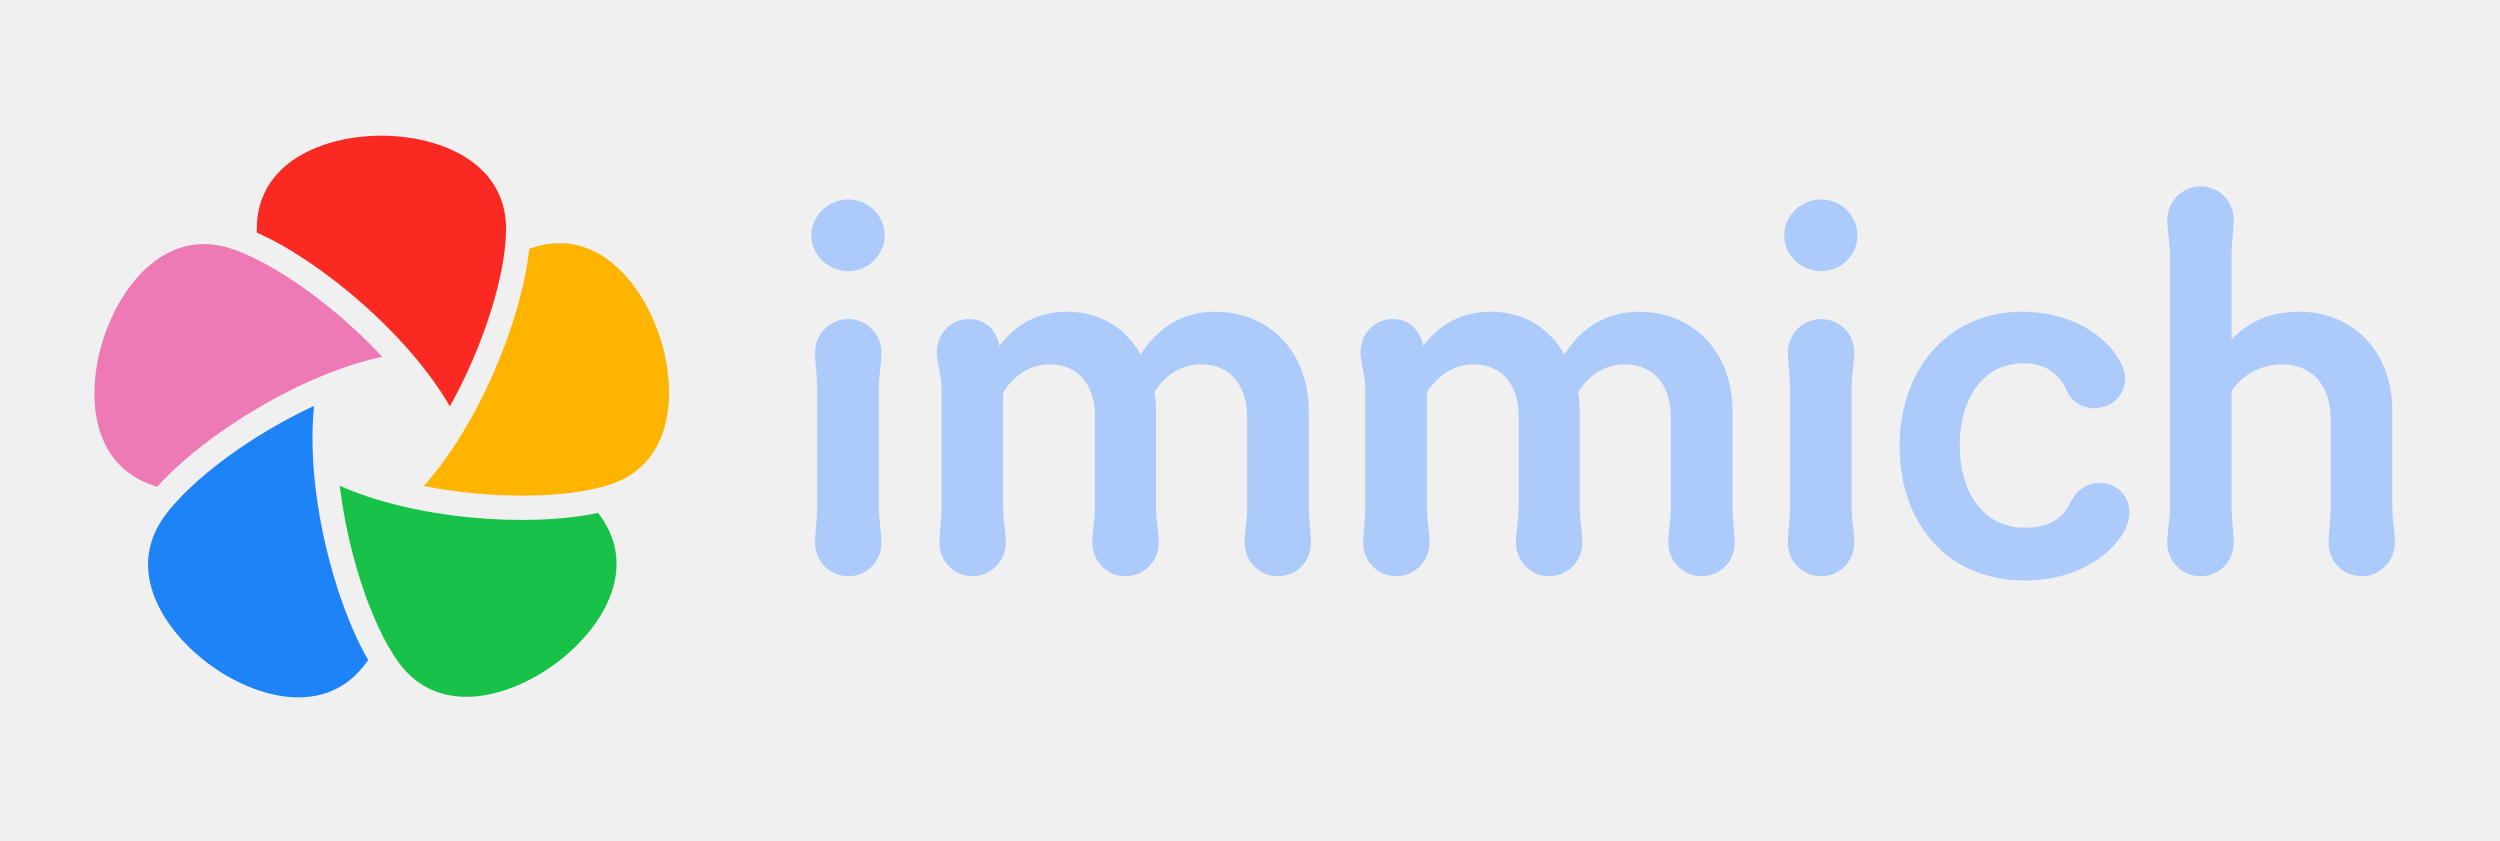
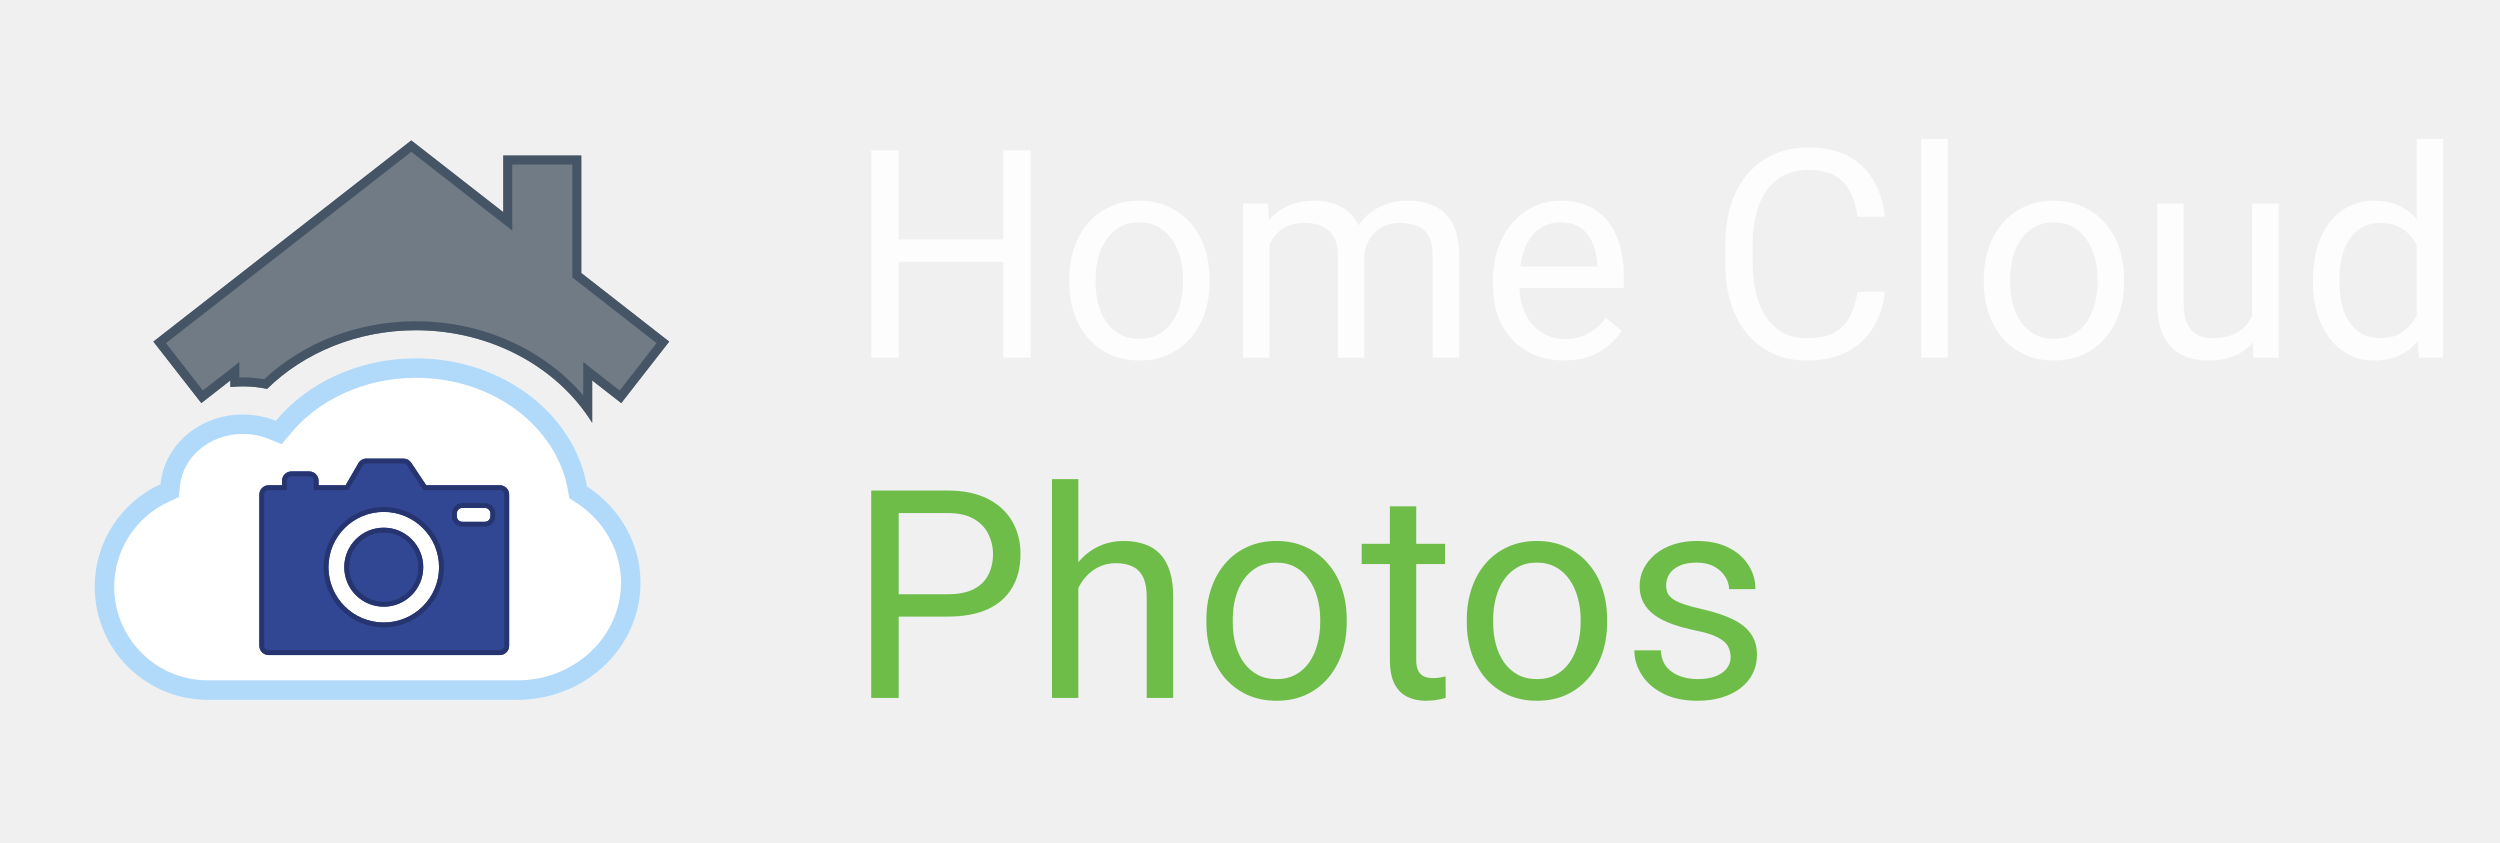
- <svg xmlns="http://www.w3.org/2000/svg" version="1.1" id="Router_Medium_x5F_Black_00000159464448132936669960000002337362428709113490_" x="0px" y="0px" viewBox="0 0 792 266.25" style="enable-background:new 0 0 792 266.25;" xml:space="preserve">
-   <g>
-     <path class="st0" style="fill:#ACCBFA;" d="M268.73,63.18c6.34,0,11.52,5.18,11.52,11.35c0,6.34-5.18,11.35-11.52,11.35s-11.69-5.01-11.69-11.35   C257.04,68.36,262.39,63.18,268.73,63.18z M258.88,122.45c0-3.01-0.67-7.85-0.67-10.68c0-6.01,4.67-10.68,10.52-10.68   c5.84,0,10.52,4.67,10.52,10.68c0,2.84-0.83,7.68-0.83,10.68v38.73c0,3.01,0.83,7.85,0.83,10.68c0,6.01-4.67,10.68-10.52,10.68   c-5.84,0-10.52-4.67-10.52-10.68c0-2.84,0.67-7.68,0.67-10.68V122.45z" />
-     <path class="st0" style="fill:#ACCBFA;" d="M394.28,171.87c0-2.84,0.83-7.68,0.83-10.68V132.3c0-10.18-5.34-16.86-14.52-16.86c-6.01,0-11.35,3-14.86,8.85   c0.33,1.84,0.5,3.67,0.5,5.68v31.22c0,3.01,0.83,7.85,0.83,10.68c0,6.01-4.67,10.68-10.68,10.68c-5.51,0-10.35-4.67-10.35-10.68   c0-2.84,0.83-7.68,0.83-10.68V131.8c0-3.17-0.5-6.01-1.67-8.51c-2.17-4.84-6.51-7.85-12.52-7.85c-6.18,0-11.19,3.17-14.86,8.85   v36.9c0,3.01,0.83,7.85,0.83,10.68c0,6.01-4.84,10.68-10.52,10.68c-5.84,0-10.52-4.67-10.52-10.68c0-2.84,0.67-7.68,0.67-10.68   v-38.57c0-3.01-1.5-8.35-1.5-10.85c0-6.01,4.34-10.68,10.18-10.68c5.51,0,8.68,3.67,9.68,8.51c5.01-6.68,12.02-10.85,21.2-10.85   c10.85,0,18.7,5.18,23.54,13.52c5.51-8.68,13.52-13.52,23.54-13.52c16.86,0,29.72,12.19,29.72,31.72v30.72   c0,3.01,0.67,7.85,0.67,10.68c0,6.01-4.51,10.68-10.52,10.68C399.12,182.55,394.28,177.88,394.28,171.87z" />
-     <path class="st0" style="fill:#ACCBFA;" d="M528.5,171.87c0-2.84,0.83-7.68,0.83-10.68V132.3c0-10.18-5.34-16.86-14.52-16.86c-6.01,0-11.35,3-14.86,8.85   c0.33,1.84,0.5,3.67,0.5,5.68v31.22c0,3.01,0.84,7.85,0.84,10.68c0,6.01-4.67,10.68-10.68,10.68c-5.51,0-10.35-4.67-10.35-10.68   c0-2.84,0.84-7.68,0.84-10.68V131.8c0-3.17-0.5-6.01-1.67-8.51c-2.17-4.84-6.51-7.85-12.52-7.85c-6.18,0-11.19,3.17-14.86,8.85   v36.9c0,3.01,0.83,7.85,0.83,10.68c0,6.01-4.84,10.68-10.52,10.68c-5.84,0-10.52-4.67-10.52-10.68c0-2.84,0.67-7.68,0.67-10.68   v-38.57c0-3.01-1.5-8.35-1.5-10.85c0-6.01,4.34-10.68,10.18-10.68c5.51,0,8.68,3.67,9.68,8.51c5.01-6.68,12.02-10.85,21.2-10.85   c10.85,0,18.7,5.18,23.54,13.52c5.51-8.68,13.52-13.52,23.54-13.52c16.86,0,29.72,12.19,29.72,31.72v30.72   c0,3.01,0.67,7.85,0.67,10.68c0,6.01-4.51,10.68-10.52,10.68C533.35,182.55,528.5,177.88,528.5,171.87z" />
-     <path class="st0" style="fill:#ACCBFA;" d="M576.92,63.18c6.34,0,11.52,5.18,11.52,11.35c0,6.34-5.18,11.35-11.52,11.35s-11.69-5.01-11.69-11.35   C565.23,68.36,570.57,63.18,576.92,63.18z M567.07,122.45c0-3.01-0.67-7.85-0.67-10.68c0-6.01,4.67-10.68,10.52-10.68   s10.52,4.67,10.52,10.68c0,2.84-0.84,7.68-0.84,10.68v38.73c0,3.01,0.84,7.85,0.84,10.68c0,6.01-4.67,10.68-10.52,10.68   s-10.52-4.67-10.52-10.68c0-2.84,0.67-7.68,0.67-10.68V122.45z" />
-     <path class="st0" style="fill:#ACCBFA;" d="M601.79,141.31c0-23.54,14.69-42.57,39.07-42.57c12.86,0,24.71,5.84,30.05,14.53c2,3.17,2.34,5.01,2.34,6.51   c0,5.18-4.01,9.52-9.85,9.52c-3.84,0-7.34-2.17-8.85-6.01c-2.34-5.18-6.85-8.18-13.69-8.18c-12.86,0-20.03,11.52-20.03,26.04   c0,14.69,7.51,26.04,20.53,26.04c7.01,0,12.02-2.5,14.36-7.68c1.67-3.51,4.84-6.51,9.18-6.51c6.01,0,9.68,4.17,9.68,9.35   c0,2.5-1,5.51-3.17,8.35c-5.51,7.35-15.86,13.19-30.05,13.19C616.32,183.89,601.79,165.19,601.79,141.31z" />
-     <path class="st0" style="fill:#ACCBFA;" d="M737.69,171.87c0-2.84,0.67-7.68,0.67-10.68v-28.55c0-10.18-5.68-17.2-15.36-17.2   c-6.68,0-12.35,3.17-16.03,8.35v37.4c0,3.01,0.67,7.85,0.67,10.68c0,6.01-4.67,10.68-10.52,10.68s-10.52-4.67-10.52-10.68   c0-2.84,0.84-7.68,0.84-10.68v-80.8c0-3.01-0.84-7.85-0.84-10.68c0-6.01,4.84-10.68,10.52-10.68c5.84,0,10.52,4.67,10.52,10.68   c0,2.84-0.67,7.68-0.67,10.68v27.21c5.01-5.51,12.19-8.85,21.37-8.85c17.2,0,29.55,12.86,29.55,31.22v31.22   c0,3.01,0.83,7.85,0.83,10.68c0,6.01-4.84,10.68-10.52,10.68C742.36,182.55,737.69,177.88,737.69,171.87z" />
-   </g>
-   <g>
-     <path class="st1" style="fill:#FA2921;" d="M114.82,96.21c11.92,10.55,21.52,21.86,27.7,32.52c10.62-18.99,17.71-41.55,17.8-55.92c0-0.1,0-0.19,0-0.28   c0-21.26-21.21-29.54-39.48-29.54s-39.48,8.28-39.48,29.54c0,0.29,0,0.68,0,1.15C91.54,78.2,103.61,86.29,114.82,96.21z" />
-     <path class="st2" style="fill:#ED79B5;" d="M49.8,154.19c7.45-8.29,18.88-17.27,31.77-24.86c13.72-8.07,27.44-13.71,39.49-16.3   c-14.78-15.96-34.04-29.68-47.68-34.21c-0.1-0.03-0.18-0.06-0.27-0.09c-20.22-6.57-34.65,11.05-40.3,28.42s-4.33,40.11,15.89,46.68   C48.99,153.93,49.35,154.05,49.8,154.19z" />
-     <path class="st3" style="fill:#FFB400;" d="M209.07,106.86c-5.65-17.38-20.07-34.99-40.3-28.42c-0.28,0.09-0.65,0.21-1.09,0.35   c-1.16,11.08-5.12,25.07-11.09,38.79c-6.35,14.6-14.14,27.23-22.36,36.39c21.34,4.23,44.99,4,58.68-0.35   c0.1-0.03,0.19-0.06,0.27-0.09C213.4,146.97,214.71,124.24,209.07,106.86z" />
-     <path class="st4" style="fill:#1E83F7;" d="M102.8,171.18c-3.44-15.54-4.56-30.34-3.3-42.59c-19.75,9.12-38.75,23.2-47.27,34.78   c-0.06,0.08-0.11,0.16-0.16,0.23c-12.5,17.2-0.2,36.37,14.58,47.11s36.81,16.51,49.31-0.69c0.17-0.24,0.4-0.55,0.68-0.93   C111.05,199.44,106.04,185.79,102.8,171.18z" />
-     <path class="st5" style="fill:#18C249;" d="M189.48,162.49c-10.9,2.33-25.42,2.88-40.32,1.44c-15.84-1.53-30.26-5.03-41.52-10.02   c2.57,21.6,10.09,44.02,18.47,55.7c0.06,0.08,0.11,0.16,0.16,0.23c12.5,17.2,34.52,11.43,49.31,0.69   c14.78-10.74,27.08-29.9,14.58-47.11C189.99,163.18,189.76,162.86,189.48,162.49z" />
-   </g>
+ <svg xmlns="http://www.w3.org/2000/svg" width="792" height="267" viewBox="0 0 792 267" fill="none">
+   <path d="M131.776 113.512C159.211 113.512 181.94 131.116 185.979 154.103C196.211 160.783 202.921 171.976 202.921 184.657C202.921 204.492 186.504 220.687 165.866 221.664V221.711H65.078V221.703C45.638 221.308 30 205.427 30 185.892C30 171.452 38.545 159.007 50.854 153.339C52.04 140.985 63.264 131.298 76.936 131.298C80.647 131.298 84.178 132.013 87.377 133.301C97.344 121.309 113.518 113.512 131.776 113.512Z" fill="white" />
+   <path d="M196.739 184.657C196.739 174.241 191.237 164.918 182.6 159.279L180.354 157.813L179.89 155.173C176.462 135.664 156.773 119.694 131.776 119.694C115.252 119.694 100.859 126.752 92.13 137.252L89.25 140.718L85.069 139.035C82.597 138.041 79.849 137.48 76.936 137.48C66.078 137.48 57.854 145.103 57.007 153.93L56.667 157.467L53.439 158.954C43.241 163.65 36.182 173.953 36.182 185.892C36.182 202.054 49.121 215.196 65.204 215.523L65.539 215.529H164.721L165.574 215.489C183.217 214.654 196.739 200.898 196.739 184.657ZM202.918 185.121C202.664 204.744 186.343 220.694 165.866 221.664V221.711H65.078V221.703C45.79 221.311 30.245 205.674 30.003 186.349L30 185.892C30 171.452 38.545 159.007 50.854 153.339C52.039 140.984 63.264 131.298 76.936 131.298L77.283 131.3C80.752 131.342 84.057 132.009 87.076 133.182L87.376 133.301C97.344 121.309 113.518 113.512 131.776 113.512L132.419 113.515C159.565 113.788 181.971 131.296 185.979 154.103C196.211 160.783 202.921 171.976 202.921 184.657L202.918 185.121Z" fill="#64B5F6" fill-opacity="0.5" />
+   <path d="M159.444 67.225V49.284H184.147V86.493L212 108.219L196.807 127.697L187.605 120.52V133.948C176.575 116.138 155.285 104.619 131.777 104.619C113.279 104.619 96.382 111.659 84.607 123.201C82.131 122.679 79.563 122.405 76.936 122.405C75.605 122.405 74.285 122.477 72.983 122.617V120.52L63.782 127.697L48.589 108.219L130.294 44.488L159.444 67.225Z" fill="#707B86" />
+   <path d="M159.444 67.225V49.284H184.147V86.493L212 108.219L196.807 127.697L187.605 120.52V133.948C176.661 116.277 155.617 104.799 132.327 104.621L131.777 104.619C113.279 104.619 96.382 111.659 84.607 123.201L84.142 123.106C81.966 122.677 79.72 122.438 77.428 122.408L76.936 122.405C75.605 122.405 74.285 122.477 72.983 122.617V120.52L63.782 127.697L48.589 108.219L130.294 44.488L159.444 67.225ZM52.58 108.712L64.275 123.706L75.827 114.695V119.577C76.196 119.567 76.566 119.561 76.936 119.561L77.465 119.565C79.584 119.592 81.668 119.786 83.7 120.134C95.965 108.67 113.121 101.775 131.777 101.775L132.348 101.777C153.232 101.937 172.489 110.848 184.762 125.247V114.695L196.314 123.706L208.008 108.712L181.303 87.881V52.127H162.287V73.049L130.294 48.095L52.58 108.712Z" fill="#455566" />
+   <path d="M127.807 145.276C128.798 145.277 129.724 145.772 130.273 146.597L135.024 153.723H158.337C159.974 153.723 161.301 155.05 161.301 156.687V204.564C161.301 206.201 159.974 207.528 158.337 207.528H85.121C83.484 207.528 82.157 206.201 82.157 204.564V156.687C82.157 155.05 83.484 153.723 85.121 153.723H89.352V152.307C89.352 150.67 90.679 149.343 92.316 149.343H97.962C99.599 149.343 100.926 150.67 100.926 152.307V153.723H109.501L113.522 146.758C114.052 145.841 115.03 145.276 116.089 145.276H127.807ZM121.572 162.169C111.898 162.169 104.054 170.012 104.054 179.687C104.055 189.362 111.898 197.205 121.572 197.205C131.247 197.205 139.091 189.362 139.091 179.687C139.091 170.012 131.247 162.169 121.572 162.169ZM121.573 167.174C128.483 167.174 134.085 172.776 134.085 179.687C134.085 186.597 128.483 192.2 121.573 192.2C114.662 192.2 109.06 186.597 109.06 179.687C109.06 172.776 114.662 167.174 121.573 167.174ZM146.451 160.917C145.496 160.917 144.721 161.692 144.721 162.646V163.568C144.721 164.523 145.496 165.297 146.451 165.297H153.628C154.583 165.297 155.357 164.523 155.357 163.568V162.646C155.357 161.692 154.583 160.917 153.628 160.917H146.451Z" fill="#314793" />
+   <path d="M158.337 205.983V207.528H85.121V205.983H158.337ZM159.756 204.564V156.687C159.756 155.928 159.159 155.308 158.409 155.27L158.337 155.268H134.197L128.987 147.454C128.741 147.084 128.336 146.852 127.895 146.825L127.807 146.822H116.089C115.614 146.822 115.173 147.06 114.91 147.451L114.86 147.531L110.394 155.268H99.381V152.307L99.379 152.235C99.342 151.509 98.76 150.927 98.035 150.89L97.962 150.888H92.316C91.533 150.888 90.897 151.524 90.897 152.307V155.268H85.121C84.362 155.268 83.743 155.864 83.704 156.614L83.703 156.687V204.564C83.703 205.347 84.338 205.982 85.121 205.983V207.528C83.484 207.528 82.157 206.201 82.157 204.564V156.687C82.157 155.05 83.484 153.723 85.121 153.723H89.352V152.307C89.352 150.67 90.679 149.343 92.316 149.343H97.962C99.599 149.343 100.926 150.67 100.926 152.307V153.723H109.501L113.522 146.758C114.052 145.841 115.03 145.276 116.089 145.276H127.807C128.798 145.277 129.724 145.772 130.273 146.597L135.024 153.723H158.337C159.974 153.723 161.301 155.05 161.301 156.687V204.564C161.301 206.201 159.974 207.528 158.337 207.528V205.983C159.12 205.982 159.756 205.347 159.756 204.564ZM139.091 179.687C139.091 170.012 131.247 162.169 121.572 162.169C111.898 162.169 104.054 170.012 104.054 179.687C104.055 189.362 111.898 197.205 121.572 197.205C131.247 197.205 139.091 189.362 139.091 179.687ZM132.54 179.687C132.54 173.724 127.782 168.873 121.856 168.723L121.573 168.719C115.61 168.719 110.759 173.477 110.609 179.404L110.605 179.687C110.605 185.744 115.516 190.654 121.573 190.654V192.2C114.662 192.2 109.06 186.597 109.06 179.687C109.06 172.776 114.662 167.174 121.573 167.174C128.483 167.174 134.085 172.776 134.085 179.687C134.085 186.597 128.483 192.2 121.573 192.2V190.654C127.63 190.654 132.54 185.744 132.54 179.687ZM143.176 163.568V162.646C143.176 160.838 144.642 159.372 146.451 159.372V160.917C145.496 160.917 144.721 161.692 144.721 162.646V163.568C144.721 164.523 145.496 165.297 146.451 165.297H153.628C154.583 165.297 155.357 164.523 155.357 163.568V162.646C155.357 161.692 154.583 160.917 153.628 160.917V159.372C155.38 159.372 156.811 160.748 156.898 162.478L156.903 162.646V163.568C156.902 165.32 155.527 166.75 153.797 166.838L153.628 166.842H146.451C144.699 166.842 143.268 165.467 143.18 163.737L143.176 163.568ZM153.628 159.372V160.917H146.451V159.372H153.628ZM140.635 179.934C140.504 190.266 132.152 198.618 121.819 198.749L121.572 198.75C111.126 198.75 102.643 190.348 102.511 179.934L102.509 179.687C102.509 169.159 111.044 160.623 121.572 160.623L121.819 160.625C132.234 160.757 140.636 169.241 140.636 179.687L140.635 179.934Z" fill="#263570" />
+   <path d="M318.914 75.852V82.936H283.355V75.852H318.914ZM284.709 47.609V113.299H276V47.609H284.709ZM326.495 47.609V113.299H317.831V47.609H326.495Z" fill="white" fill-opacity="0.87" />
+   <path d="M338.729 89.432V88.395C338.729 84.876 339.24 81.612 340.263 78.604C341.286 75.567 342.76 72.935 344.685 70.709C346.611 68.453 348.942 66.709 351.68 65.475C354.417 64.212 357.486 63.581 360.885 63.581C364.314 63.581 367.398 64.212 370.136 65.475C372.903 66.709 375.25 68.453 377.175 70.709C379.13 72.935 380.62 75.567 381.642 78.604C382.665 81.612 383.177 84.876 383.177 88.395V89.432C383.177 92.951 382.665 96.215 381.642 99.223C380.62 102.23 379.13 104.862 377.175 107.118C375.25 109.344 372.918 111.088 370.181 112.352C367.473 113.585 364.405 114.201 360.975 114.201C357.546 114.201 354.462 113.585 351.725 112.352C348.987 111.088 346.641 109.344 344.685 107.118C342.76 104.862 341.286 102.23 340.263 99.223C339.24 96.215 338.729 92.951 338.729 89.432ZM347.077 88.395V89.432C347.077 91.869 347.363 94.17 347.934 96.335C348.506 98.471 349.363 100.366 350.506 102.02C351.68 103.674 353.139 104.983 354.883 105.945C356.628 106.877 358.659 107.344 360.975 107.344C363.262 107.344 365.262 106.877 366.977 105.945C368.722 104.983 370.166 103.674 371.309 102.02C372.452 100.366 373.309 98.471 373.881 96.335C374.483 94.17 374.783 91.869 374.783 89.432V88.395C374.783 85.989 374.483 83.718 373.881 81.582C373.309 79.416 372.437 77.507 371.264 75.852C370.121 74.168 368.677 72.844 366.932 71.882C365.217 70.92 363.201 70.438 360.885 70.438C358.599 70.438 356.583 70.92 354.838 71.882C353.124 72.844 351.68 74.168 350.506 75.852C349.363 77.507 348.506 79.416 347.934 81.582C347.363 83.718 347.077 85.989 347.077 88.395Z" fill="white" fill-opacity="0.87" />
+   <path d="M402.18 74.183V113.299H393.786V64.483H401.728L402.18 74.183ZM400.465 87.041L396.584 86.906C396.614 83.567 397.05 80.484 397.893 77.657C398.735 74.8 399.983 72.318 401.638 70.213C403.293 68.107 405.353 66.483 407.82 65.34C410.287 64.167 413.145 63.581 416.394 63.581C418.68 63.581 420.786 63.911 422.711 64.573C424.637 65.205 426.306 66.212 427.72 67.596C429.134 68.98 430.232 70.754 431.014 72.92C431.796 75.085 432.187 77.702 432.187 80.77V113.299H423.839V81.176C423.839 78.62 423.403 76.574 422.531 75.04C421.688 73.506 420.485 72.393 418.921 71.702C417.356 70.98 415.521 70.619 413.416 70.619C410.949 70.619 408.888 71.055 407.234 71.927C405.579 72.799 404.255 74.002 403.263 75.537C402.27 77.07 401.548 78.83 401.097 80.815C400.675 82.77 400.465 84.846 400.465 87.041ZM432.097 82.439L426.502 84.154C426.532 81.477 426.968 78.905 427.81 76.439C428.683 73.972 429.931 71.777 431.556 69.852C433.21 67.927 435.241 66.408 437.648 65.295C440.054 64.152 442.807 63.581 445.905 63.581C448.523 63.581 450.839 63.926 452.855 64.618C454.9 65.31 456.615 66.378 457.999 67.822C459.413 69.235 460.481 71.055 461.203 73.281C461.925 75.506 462.286 78.153 462.286 81.221V113.299H453.892V81.131C453.892 78.394 453.456 76.273 452.584 74.769C451.742 73.236 450.538 72.168 448.974 71.566C447.44 70.935 445.605 70.619 443.469 70.619C441.634 70.619 440.009 70.935 438.595 71.566C437.181 72.198 435.993 73.07 435.03 74.183C434.068 75.266 433.331 76.514 432.819 77.928C432.338 79.341 432.097 80.845 432.097 82.439Z" fill="white" fill-opacity="0.87" />
+   <path d="M495.413 114.201C492.013 114.201 488.93 113.63 486.162 112.487C483.424 111.314 481.063 109.675 479.077 107.569C477.122 105.464 475.618 102.967 474.565 100.08C473.512 97.192 472.986 94.034 472.986 90.605V88.71C472.986 84.74 473.572 81.206 474.745 78.108C475.919 74.98 477.513 72.333 479.529 70.168C481.544 68.002 483.831 66.363 486.388 65.25C488.945 64.137 491.592 63.581 494.33 63.581C497.819 63.581 500.828 64.182 503.355 65.385C505.912 66.588 508.002 68.273 509.627 70.438C511.251 72.574 512.455 75.1 513.237 78.018C514.019 80.905 514.41 84.064 514.41 87.492V91.237H477.949V84.424H506.062V83.793C505.942 81.627 505.49 79.522 504.708 77.477C503.956 75.431 502.753 73.747 501.098 72.424C499.444 71.1 497.188 70.438 494.33 70.438C492.434 70.438 490.69 70.844 489.095 71.656C487.501 72.439 486.132 73.612 484.989 75.176C483.846 76.74 482.958 78.65 482.326 80.905C481.695 83.161 481.379 85.763 481.379 88.71V90.605C481.379 92.921 481.695 95.102 482.326 97.147C482.988 99.163 483.936 100.937 485.169 102.471C486.433 104.005 487.952 105.208 489.727 106.08C491.532 106.953 493.578 107.389 495.864 107.389C498.812 107.389 501.309 106.787 503.355 105.584C505.4 104.381 507.19 102.772 508.724 100.757L513.778 104.772C512.725 106.366 511.387 107.885 509.762 109.329C508.138 110.773 506.137 111.946 503.761 112.848C501.414 113.75 498.632 114.201 495.413 114.201Z" fill="white" fill-opacity="0.87" />
+   <path d="M588.471 92.41H597.135C596.683 96.561 595.495 100.275 593.57 103.554C591.644 106.832 588.922 109.434 585.402 111.359C581.882 113.254 577.49 114.201 572.226 114.201C568.375 114.201 564.87 113.48 561.712 112.036C558.583 110.592 555.891 108.547 553.634 105.9C551.378 103.223 549.633 100.02 548.4 96.29C547.197 92.53 546.595 88.35 546.595 83.748V77.206C546.595 72.604 547.197 68.438 548.4 64.709C549.633 60.949 551.393 57.73 553.679 55.054C555.996 52.377 558.779 50.316 562.028 48.873C565.277 47.429 568.932 46.707 572.993 46.707C577.957 46.707 582.153 47.639 585.583 49.504C589.012 51.369 591.674 53.956 593.57 57.264C595.495 60.543 596.683 64.348 597.135 68.679H588.471C588.049 65.611 587.267 62.979 586.124 60.783C584.981 58.558 583.356 56.843 581.251 55.64C579.145 54.437 576.392 53.835 572.993 53.835C570.075 53.835 567.503 54.392 565.277 55.505C563.08 56.618 561.23 58.197 559.726 60.242C558.252 62.287 557.139 64.739 556.387 67.596C555.635 70.453 555.259 73.627 555.259 77.116V83.748C555.259 86.966 555.59 89.989 556.252 92.816C556.943 95.644 557.981 98.125 559.365 100.26C560.749 102.396 562.509 104.08 564.645 105.313C566.781 106.517 569.308 107.118 572.226 107.118C575.926 107.118 578.874 106.532 581.07 105.359C583.266 104.186 584.921 102.501 586.034 100.306C587.177 98.11 587.989 95.478 588.471 92.41Z" fill="white" fill-opacity="0.87" />
+   <path d="M617.04 44V113.299H608.647V44H617.04Z" fill="white" fill-opacity="0.87" />
+   <path d="M628.462 89.432V88.395C628.462 84.876 628.973 81.612 629.996 78.604C631.019 75.567 632.493 72.935 634.418 70.709C636.344 68.453 638.675 66.709 641.413 65.475C644.15 64.212 647.219 63.581 650.618 63.581C654.048 63.581 657.131 64.212 659.869 65.475C662.636 66.709 664.983 68.453 666.908 70.709C668.864 72.935 670.353 75.567 671.376 78.604C672.398 81.612 672.91 84.876 672.91 88.395V89.432C672.91 92.951 672.398 96.215 671.376 99.223C670.353 102.23 668.864 104.862 666.908 107.118C664.983 109.344 662.651 111.088 659.914 112.352C657.206 113.585 654.138 114.201 650.708 114.201C647.279 114.201 644.195 113.585 641.458 112.352C638.72 111.088 636.374 109.344 634.418 107.118C632.493 104.862 631.019 102.23 629.996 99.223C628.973 96.215 628.462 92.951 628.462 89.432ZM636.81 88.395V89.432C636.81 91.869 637.096 94.17 637.667 96.335C638.239 98.471 639.096 100.366 640.239 102.02C641.413 103.674 642.872 104.983 644.617 105.945C646.361 106.877 648.392 107.344 650.708 107.344C652.995 107.344 654.995 106.877 656.71 105.945C658.455 104.983 659.899 103.674 661.042 102.02C662.185 100.366 663.042 98.471 663.614 96.335C664.216 94.17 664.517 91.869 664.517 89.432V88.395C664.517 85.989 664.216 83.718 663.614 81.582C663.042 79.416 662.17 77.507 660.997 75.852C659.854 74.168 658.41 72.844 656.665 71.882C654.95 70.92 652.935 70.438 650.618 70.438C648.332 70.438 646.316 70.92 644.571 71.882C642.857 72.844 641.413 74.168 640.239 75.852C639.096 77.507 638.239 79.416 637.667 81.582C637.096 83.718 636.81 85.989 636.81 88.395Z" fill="white" fill-opacity="0.87" />
+   <path d="M713.482 102.02V64.483H721.876V113.299H713.888L713.482 102.02ZM715.062 91.733L718.536 91.643C718.536 94.891 718.19 97.899 717.498 100.666C716.837 103.404 715.754 105.78 714.249 107.795C712.745 109.81 710.775 111.389 708.338 112.532C705.901 113.645 702.938 114.201 699.449 114.201C697.072 114.201 694.891 113.856 692.905 113.164C690.95 112.472 689.265 111.404 687.852 109.96C686.438 108.517 685.34 106.637 684.557 104.321C683.805 102.005 683.429 99.223 683.429 95.974V64.483H691.777V96.064C691.777 98.26 692.018 100.08 692.499 101.524C693.011 102.937 693.688 104.065 694.53 104.907C695.402 105.72 696.365 106.291 697.418 106.622C698.501 106.953 699.614 107.118 700.757 107.118C704.307 107.118 707.12 106.441 709.195 105.088C711.271 103.704 712.76 101.855 713.663 99.538C714.595 97.192 715.062 94.591 715.062 91.733Z" fill="white" fill-opacity="0.87" />
+   <path d="M765.607 103.825V44H774V113.299H766.329L765.607 103.825ZM732.756 89.432V88.485C732.756 84.755 733.207 81.372 734.11 78.334C735.042 75.266 736.351 72.634 738.036 70.438C739.75 68.243 741.781 66.558 744.127 65.385C746.504 64.182 749.151 63.581 752.069 63.581C755.138 63.581 757.815 64.122 760.102 65.205C762.418 66.257 764.373 67.806 765.968 69.852C767.592 71.867 768.871 74.303 769.803 77.161C770.736 80.018 771.383 83.251 771.744 86.861V91.011C771.413 94.591 770.766 97.809 769.803 100.666C768.871 103.524 767.592 105.96 765.968 107.975C764.373 109.991 762.418 111.54 760.102 112.622C757.785 113.675 755.078 114.201 751.979 114.201C749.121 114.201 746.504 113.585 744.127 112.352C741.781 111.118 739.75 109.389 738.036 107.163C736.351 104.937 735.042 102.321 734.11 99.313C733.207 96.275 732.756 92.982 732.756 89.432ZM741.149 88.485V89.432C741.149 91.869 741.39 94.155 741.871 96.29C742.383 98.426 743.165 100.306 744.218 101.93C745.271 103.554 746.609 104.832 748.234 105.765C749.858 106.667 751.799 107.118 754.055 107.118C756.823 107.118 759.094 106.532 760.869 105.359C762.674 104.186 764.118 102.637 765.201 100.712C766.284 98.787 767.126 96.696 767.728 94.44V83.567C767.367 81.913 766.84 80.319 766.148 78.785C765.486 77.221 764.614 75.837 763.531 74.634C762.478 73.401 761.17 72.424 759.605 71.702C758.071 70.98 756.251 70.619 754.145 70.619C751.859 70.619 749.888 71.1 748.234 72.062C746.609 72.995 745.271 74.288 744.218 75.942C743.165 77.567 742.383 79.462 741.871 81.627C741.39 83.763 741.149 86.049 741.149 88.485Z" fill="white" fill-opacity="0.87" />
+   <path d="M300.232 195.336H282.678V188.253H300.232C303.631 188.253 306.384 187.711 308.49 186.629C310.596 185.546 312.13 184.042 313.093 182.117C314.085 180.192 314.582 177.996 314.582 175.53C314.582 173.274 314.085 171.154 313.093 169.168C312.13 167.183 310.596 165.589 308.49 164.386C306.384 163.153 303.631 162.536 300.232 162.536H284.709V221.098H276V155.408H300.232C305.196 155.408 309.392 156.265 312.822 157.98C316.251 159.694 318.853 162.07 320.628 165.108C322.403 168.116 323.291 171.56 323.291 175.44C323.291 179.651 322.403 183.245 320.628 186.223C318.853 189.2 316.251 191.471 312.822 193.035C309.392 194.569 305.196 195.336 300.232 195.336Z" fill="#6EBD49" />
+   <path d="M341.617 151.799V221.098H333.269V151.799H341.617ZM339.631 194.84L336.157 194.704C336.187 191.366 336.683 188.283 337.646 185.456C338.608 182.598 339.962 180.117 341.707 178.011C343.452 175.906 345.528 174.282 347.934 173.139C350.371 171.966 353.063 171.379 356.012 171.379C358.418 171.379 360.584 171.71 362.509 172.372C364.435 173.003 366.074 174.026 367.428 175.44C368.812 176.853 369.865 178.688 370.587 180.944C371.309 183.17 371.67 185.892 371.67 189.11V221.098H363.277V189.02C363.277 186.463 362.901 184.418 362.149 182.884C361.396 181.32 360.298 180.192 358.854 179.5C357.41 178.778 355.636 178.417 353.53 178.417C351.454 178.417 349.559 178.853 347.844 179.726C346.159 180.598 344.7 181.801 343.467 183.335C342.264 184.869 341.316 186.629 340.624 188.614C339.962 190.569 339.631 192.644 339.631 194.84Z" fill="#6EBD49" />
+   <path d="M382.189 197.231V196.193C382.189 192.674 382.701 189.411 383.724 186.403C384.746 183.365 386.22 180.733 388.146 178.508C390.071 176.252 392.403 174.507 395.14 173.274C397.878 172.011 400.946 171.379 404.346 171.379C407.775 171.379 410.859 172.011 413.596 173.274C416.364 174.507 418.71 176.252 420.636 178.508C422.591 180.733 424.08 183.365 425.103 186.403C426.126 189.411 426.637 192.674 426.637 196.193V197.231C426.637 200.75 426.126 204.014 425.103 207.021C424.08 210.029 422.591 212.661 420.636 214.917C418.71 217.142 416.379 218.887 413.641 220.15C410.934 221.383 407.865 222 404.436 222C401.006 222 397.923 221.383 395.185 220.15C392.448 218.887 390.101 217.142 388.146 214.917C386.22 212.661 384.746 210.029 383.724 207.021C382.701 204.014 382.189 200.75 382.189 197.231ZM390.537 196.193V197.231C390.537 199.667 390.823 201.968 391.395 204.134C391.966 206.269 392.824 208.164 393.967 209.819C395.14 211.473 396.599 212.781 398.344 213.744C400.089 214.676 402.119 215.142 404.436 215.142C406.722 215.142 408.723 214.676 410.437 213.744C412.182 212.781 413.626 211.473 414.769 209.819C415.913 208.164 416.77 206.269 417.341 204.134C417.943 201.968 418.244 199.667 418.244 197.231V196.193C418.244 193.787 417.943 191.516 417.341 189.381C416.77 187.215 415.897 185.305 414.724 183.651C413.581 181.967 412.137 180.643 410.392 179.681C408.678 178.718 406.662 178.237 404.346 178.237C402.059 178.237 400.044 178.718 398.299 179.681C396.584 180.643 395.14 181.967 393.967 183.651C392.824 185.305 391.966 187.215 391.395 189.381C390.823 191.516 390.537 193.787 390.537 196.193Z" fill="#6EBD49" />
+   <path d="M457.779 172.282V178.688H431.381V172.282H457.779ZM440.315 160.416H448.663V209.006C448.663 210.661 448.919 211.909 449.431 212.751C449.942 213.593 450.604 214.15 451.416 214.42C452.228 214.691 453.101 214.826 454.033 214.826C454.725 214.826 455.447 214.766 456.199 214.646C456.981 214.496 457.568 214.375 457.959 214.285L458.004 221.098C457.342 221.308 456.47 221.504 455.387 221.684C454.334 221.895 453.056 222 451.551 222C449.506 222 447.626 221.594 445.911 220.782C444.196 219.97 442.827 218.616 441.804 216.721C440.812 214.796 440.315 212.21 440.315 208.961V160.416Z" fill="#6EBD49" />
+   <path d="M464.688 197.231V196.193C464.688 192.674 465.2 189.411 466.222 186.403C467.245 183.365 468.719 180.733 470.645 178.508C472.57 176.252 474.901 174.507 477.639 173.274C480.376 172.011 483.445 171.379 486.844 171.379C490.274 171.379 493.357 172.011 496.095 173.274C498.863 174.507 501.209 176.252 503.134 178.508C505.09 180.733 506.579 183.365 507.602 186.403C508.625 189.411 509.136 192.674 509.136 196.193V197.231C509.136 200.75 508.625 204.014 507.602 207.021C506.579 210.029 505.09 212.661 503.134 214.917C501.209 217.142 498.878 218.887 496.14 220.15C493.433 221.383 490.364 222 486.935 222C483.505 222 480.422 221.383 477.684 220.15C474.946 218.887 472.6 217.142 470.645 214.917C468.719 212.661 467.245 210.029 466.222 207.021C465.2 204.014 464.688 200.75 464.688 197.231ZM473.036 196.193V197.231C473.036 199.667 473.322 201.968 473.894 204.134C474.465 206.269 475.322 208.164 476.466 209.819C477.639 211.473 479.098 212.781 480.843 213.744C482.588 214.676 484.618 215.142 486.935 215.142C489.221 215.142 491.221 214.676 492.936 213.744C494.681 212.781 496.125 211.473 497.268 209.819C498.411 208.164 499.269 206.269 499.84 204.134C500.442 201.968 500.743 199.667 500.743 197.231V196.193C500.743 193.787 500.442 191.516 499.84 189.381C499.269 187.215 498.396 185.305 497.223 183.651C496.08 181.967 494.636 180.643 492.891 179.681C491.176 178.718 489.161 178.237 486.844 178.237C484.558 178.237 482.542 178.718 480.798 179.681C479.083 180.643 477.639 181.967 476.466 183.651C475.322 185.305 474.465 187.215 473.894 189.381C473.322 191.516 473.036 193.787 473.036 196.193Z" fill="#6EBD49" />
+   <path d="M548.264 208.149C548.264 206.946 547.994 205.833 547.452 204.811C546.941 203.758 545.873 202.81 544.248 201.968C542.654 201.096 540.247 200.344 537.028 199.712C534.321 199.141 531.869 198.464 529.673 197.682C527.507 196.9 525.657 195.953 524.123 194.84C522.619 193.727 521.46 192.419 520.648 190.915C519.836 189.411 519.43 187.651 519.43 185.636C519.43 183.711 519.851 181.891 520.693 180.177C521.566 178.462 522.784 176.944 524.348 175.62C525.943 174.297 527.853 173.259 530.079 172.507C532.305 171.755 534.787 171.379 537.525 171.379C541.436 171.379 544.775 172.071 547.543 173.455C550.31 174.838 552.431 176.688 553.905 179.004C555.379 181.29 556.116 183.831 556.116 186.629H547.768C547.768 185.275 547.362 183.967 546.55 182.703C545.768 181.41 544.609 180.342 543.075 179.5C541.571 178.658 539.721 178.237 537.525 178.237C535.208 178.237 533.328 178.598 531.884 179.32C530.47 180.011 529.432 180.899 528.771 181.982C528.139 183.064 527.823 184.207 527.823 185.41C527.823 186.313 527.973 187.125 528.274 187.847C528.605 188.539 529.177 189.185 529.989 189.787C530.801 190.358 531.944 190.9 533.418 191.411C534.893 191.922 536.773 192.434 539.059 192.945C543.06 193.847 546.354 194.93 548.941 196.193C551.529 197.457 553.454 199.006 554.717 200.84C555.981 202.675 556.613 204.901 556.613 207.518C556.613 209.653 556.161 211.608 555.259 213.383C554.386 215.157 553.108 216.691 551.423 217.985C549.769 219.248 547.783 220.24 545.467 220.962C543.18 221.654 540.608 222 537.75 222C533.449 222 529.808 221.233 526.83 219.699C523.852 218.165 521.596 216.18 520.062 213.744C518.527 211.307 517.76 208.736 517.76 206.029H526.153C526.274 208.315 526.936 210.134 528.139 211.488C529.342 212.811 530.816 213.759 532.561 214.33C534.306 214.872 536.036 215.142 537.75 215.142C540.037 215.142 541.947 214.841 543.481 214.24C545.046 213.638 546.234 212.811 547.046 211.759C547.858 210.706 548.264 209.503 548.264 208.149Z" fill="#6EBD49" />
</svg>
